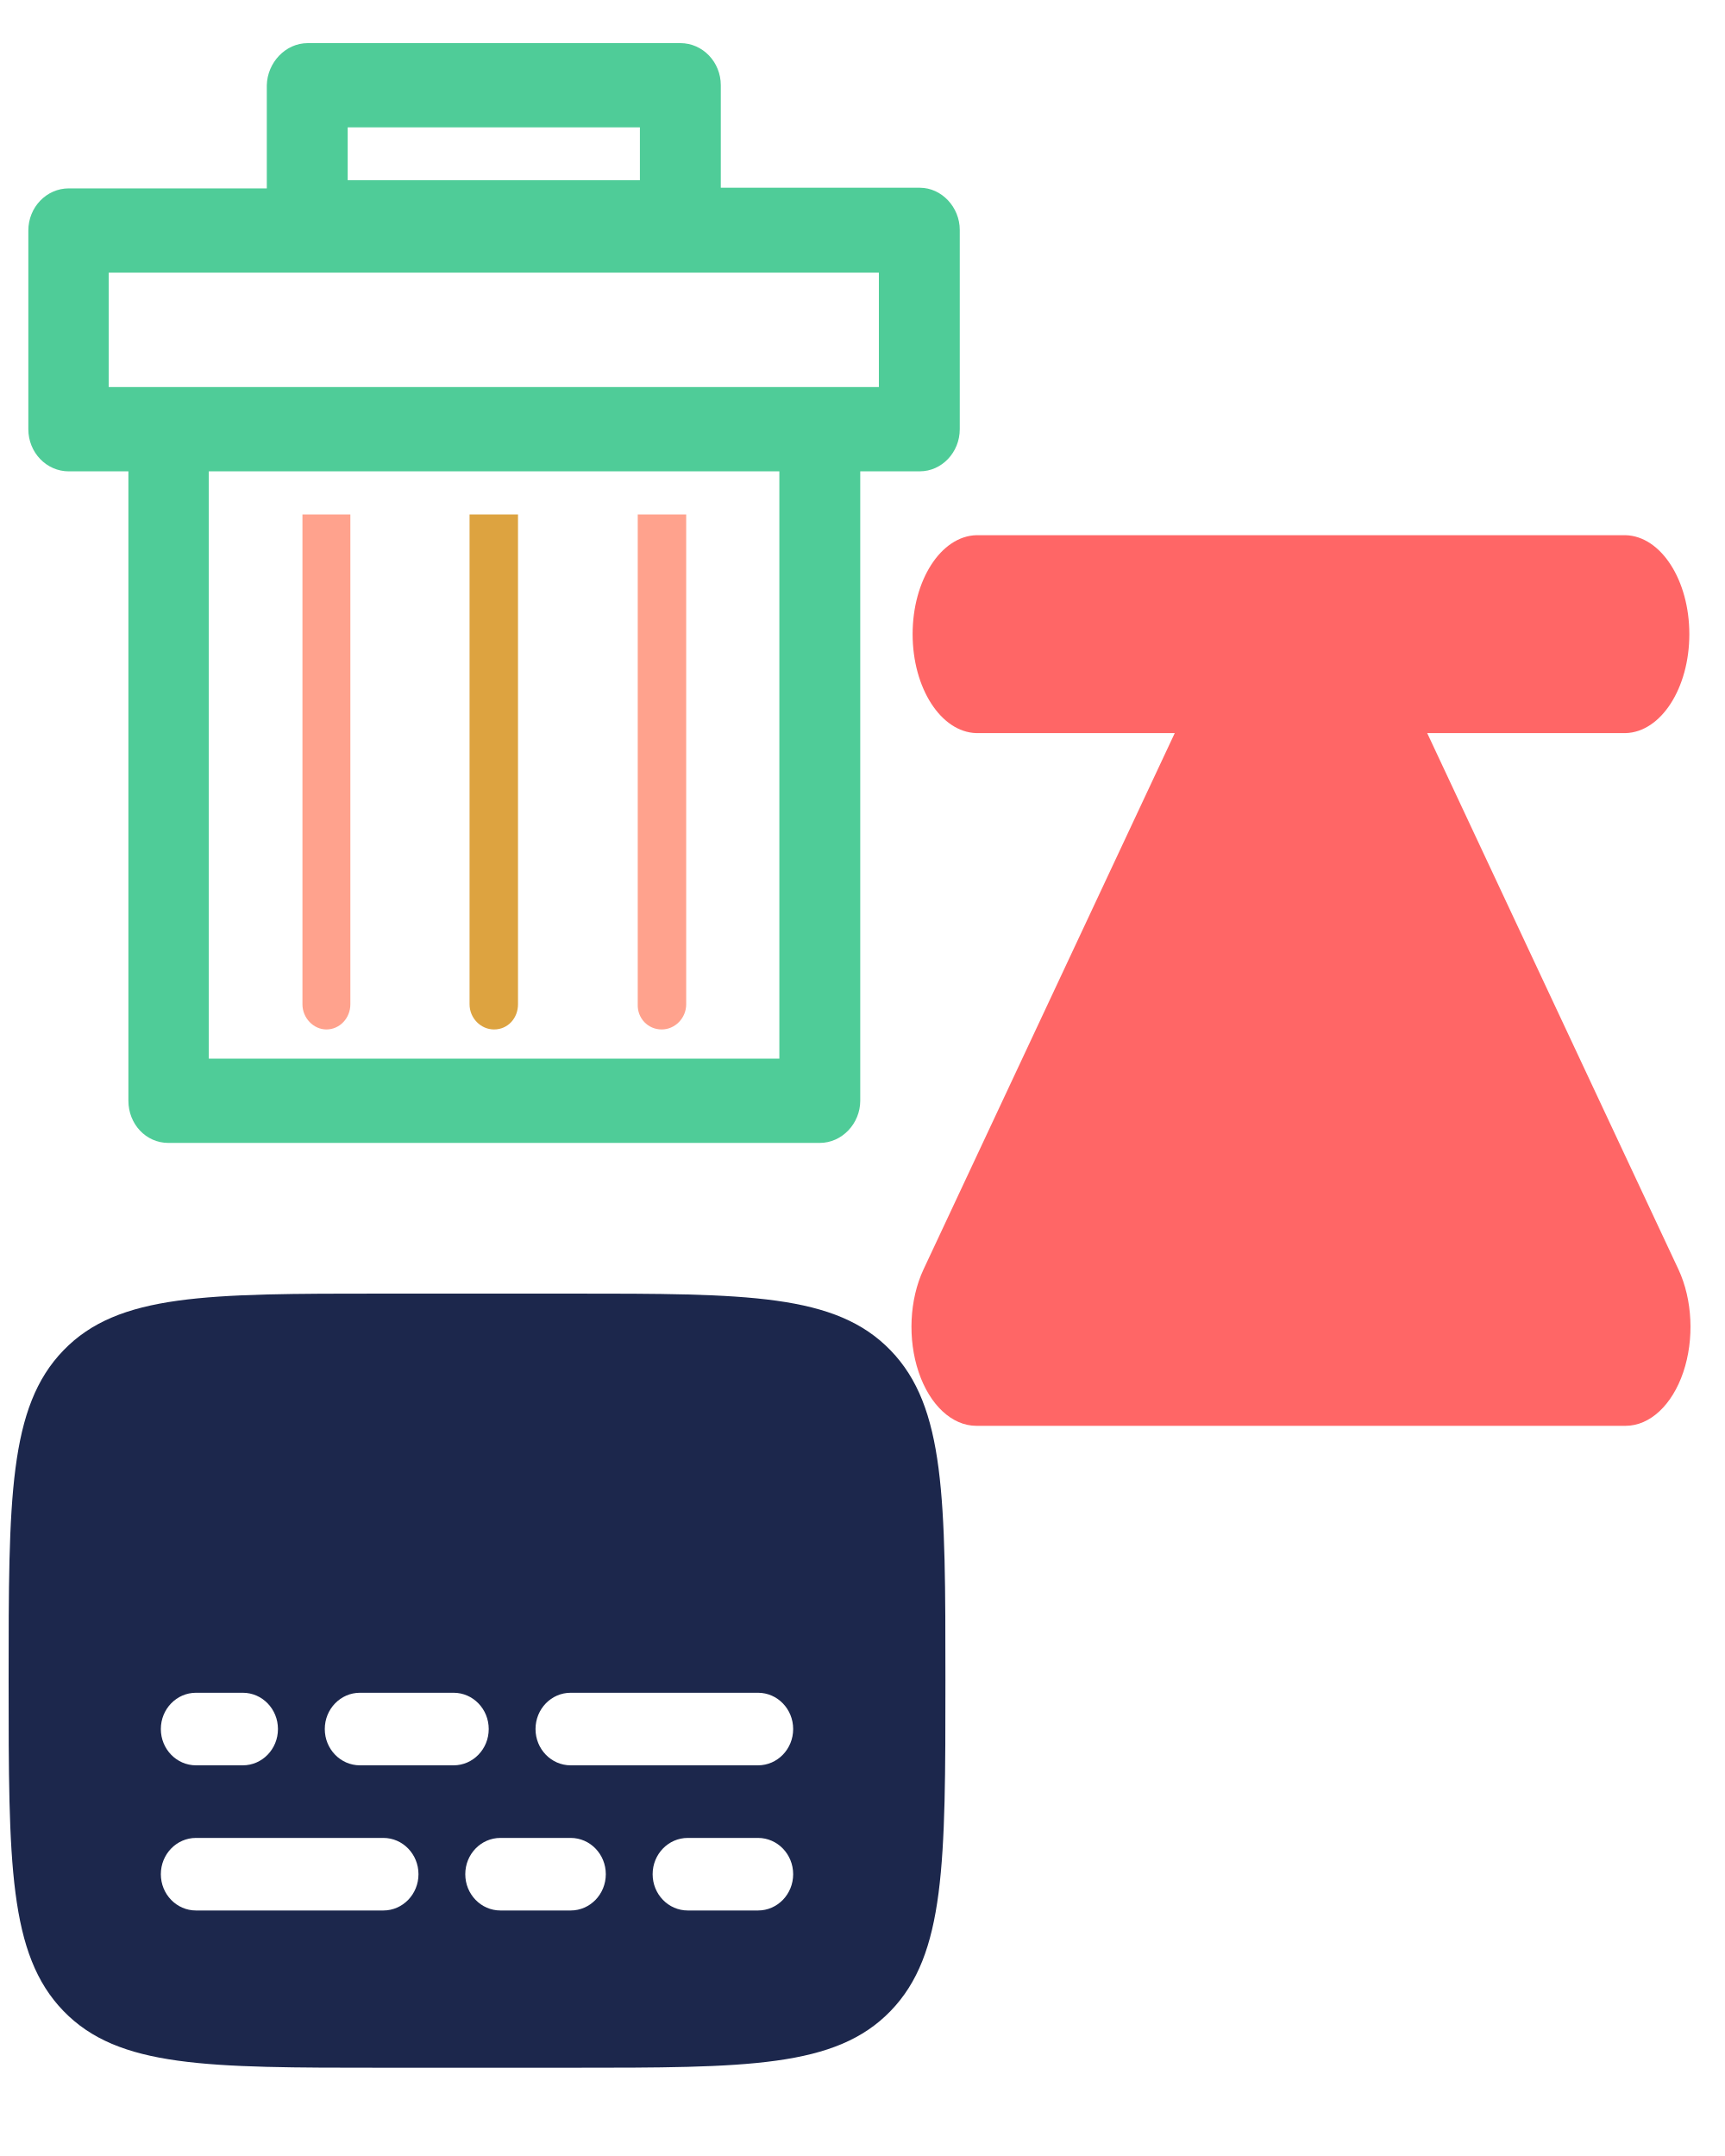
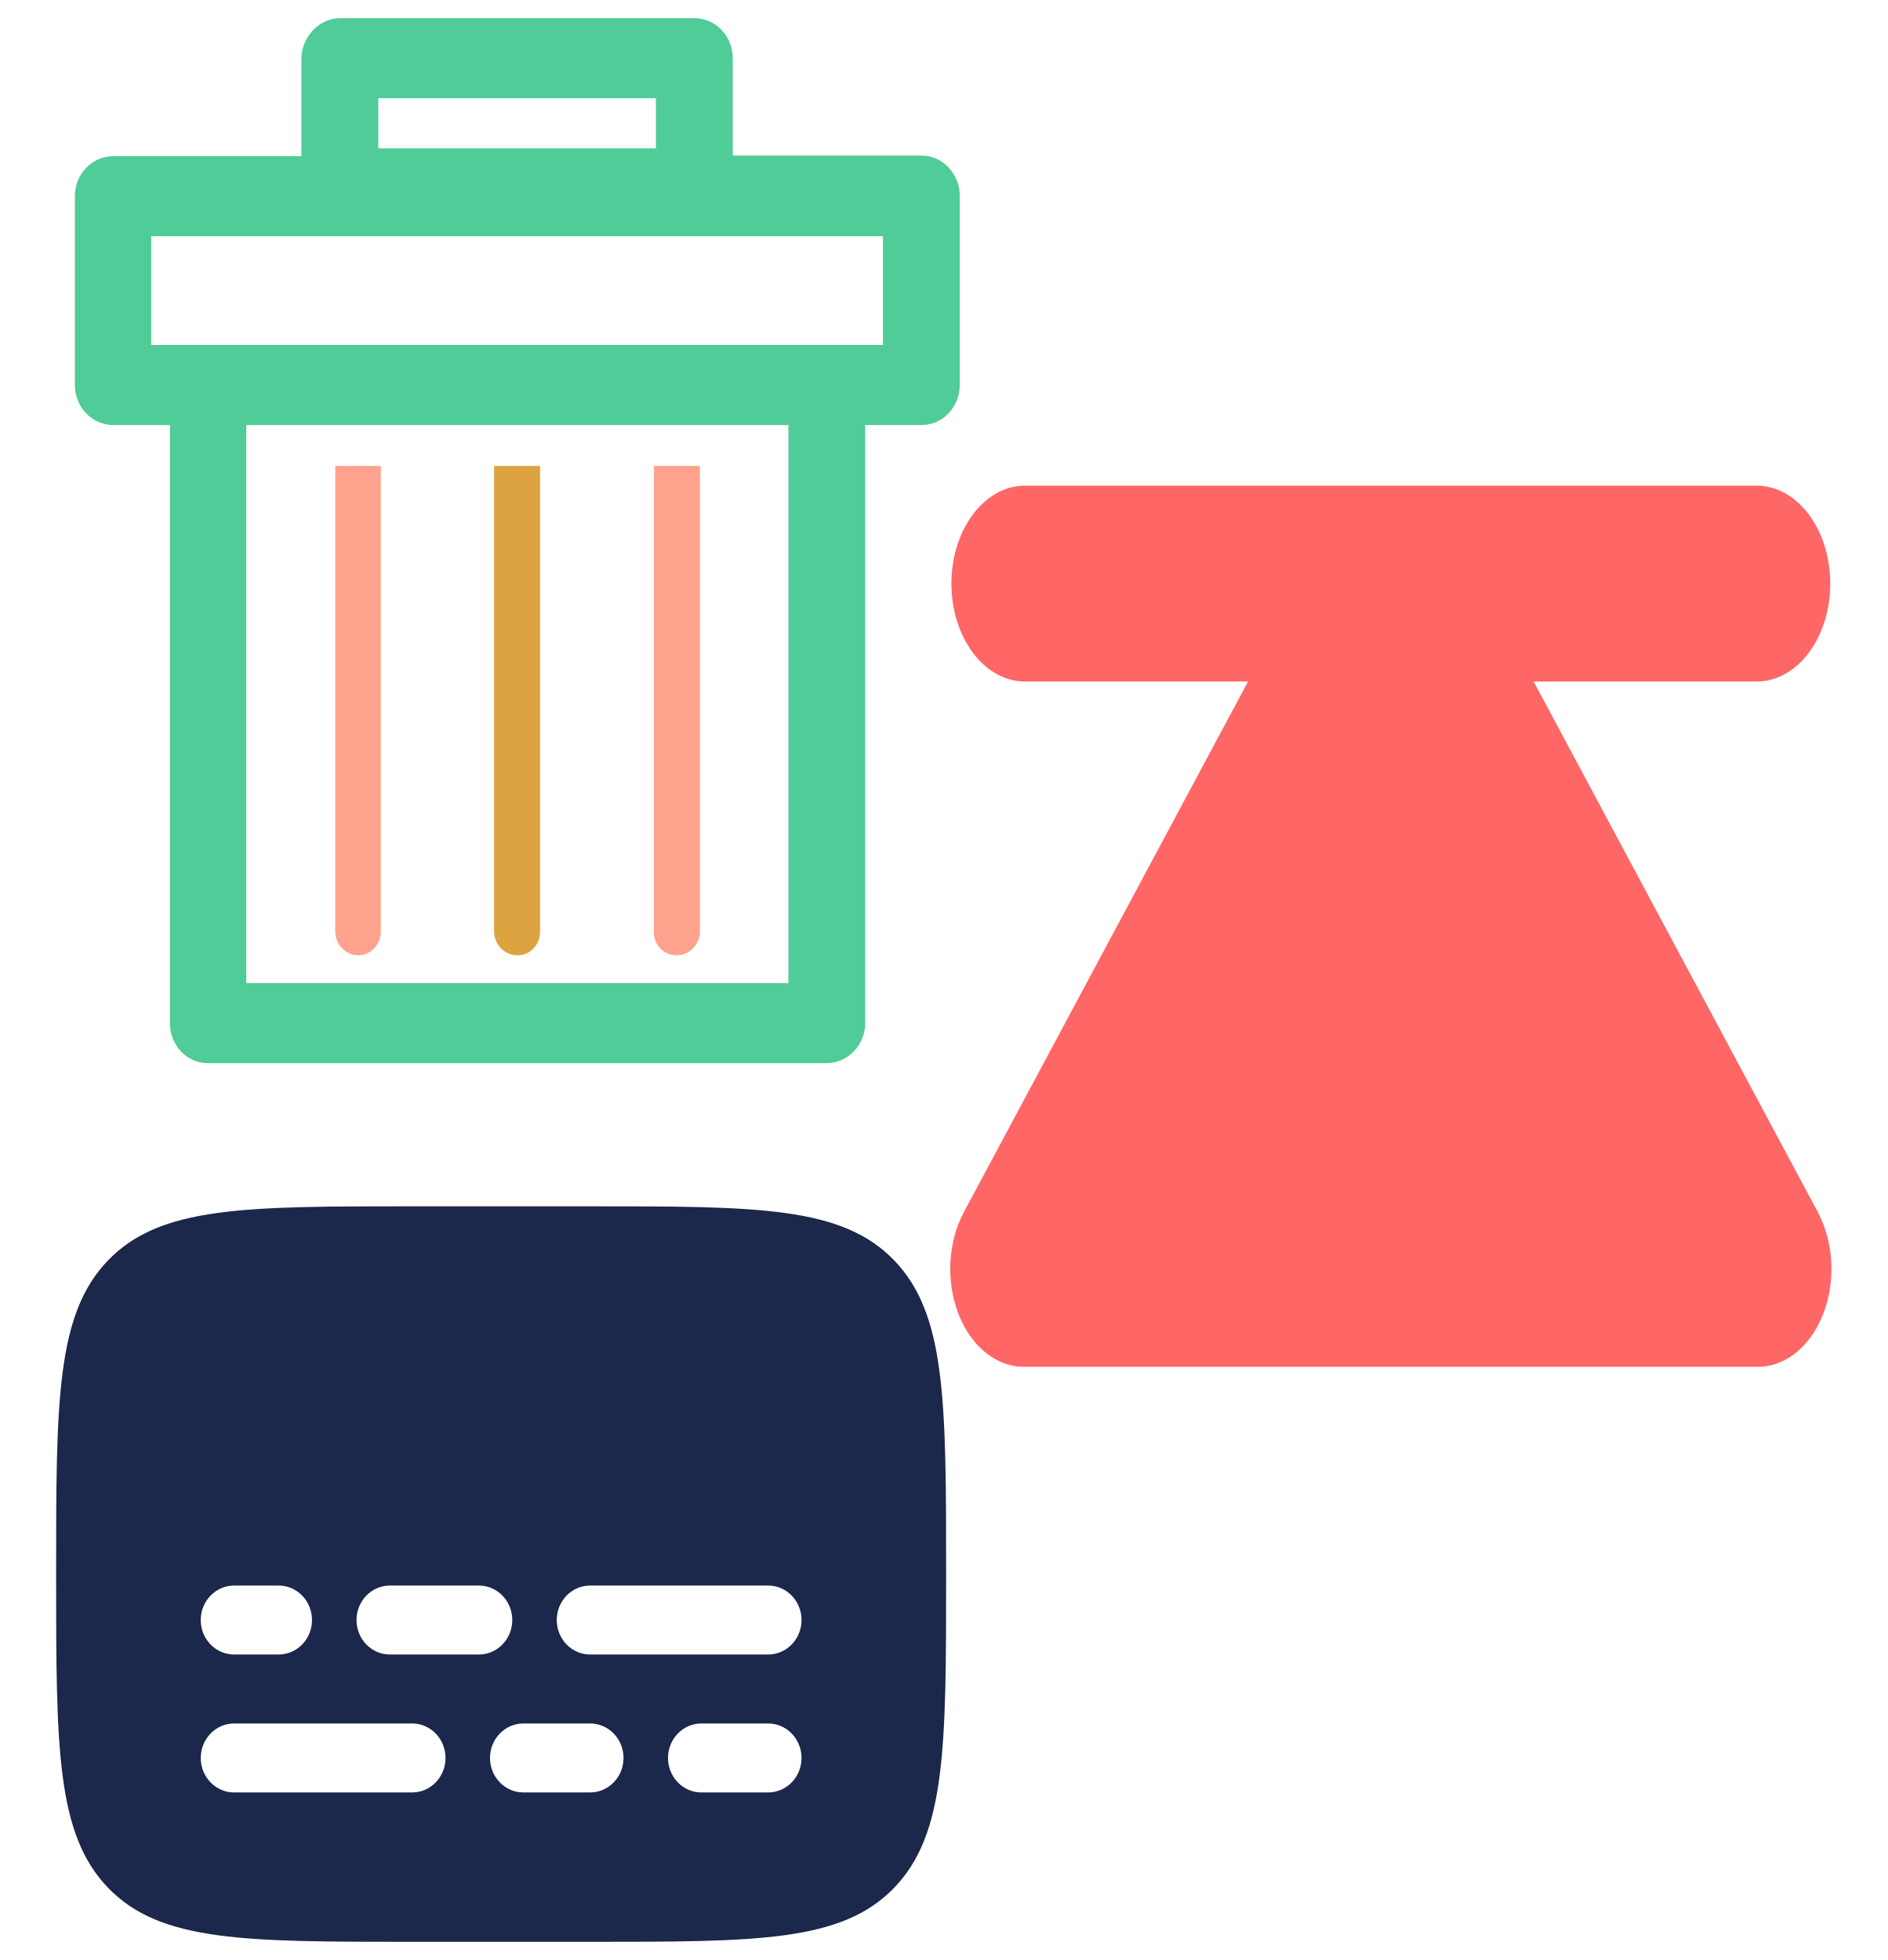
- <svg xmlns="http://www.w3.org/2000/svg" width="40" height="50" viewBox="0 0 51.2 64" class="icon" version="1.1" id="svg4">
+ <svg xmlns="http://www.w3.org/2000/svg" width="52" height="54" viewBox="0 0 66.56 69.12" class="icon" version="1.1" id="svg4">
  <defs id="defs4" />
-   <path fill-rule="evenodd" clip-rule="evenodd" d="m 0.256,49.89 c 0,-5.416 0,-8.125 1.629,-9.807 C 3.513,38.4 6.135,38.4 11.378,38.4 h 5.561 c 5.243,0 7.864,0 9.493,1.683 1.629,1.683 1.629,4.391 1.629,9.807 0,5.416 0,8.125 -1.629,9.807 -1.629,1.683 -4.25,1.683 -9.493,1.683 h -5.561 c -5.243,0 -7.864,0 -9.493,-1.683 C 0.256,58.015 0.256,55.306 0.256,49.89 Z m 5.561,4.668 c -0.576,0 -1.043,0.482 -1.043,1.077 0,0.595 0.467,1.077 1.043,1.077 h 5.561 c 0.576,0 1.043,-0.482 1.043,-1.077 0,-0.595 -0.467,-1.077 -1.043,-1.077 z M 8.25,51.326 c 0,-0.595 -0.467,-1.077 -1.043,-1.077 H 5.817 c -0.576,0 -1.043,0.482 -1.043,1.077 0,0.595 0.467,1.077 1.043,1.077 h 1.39 c 0.576,0 1.043,-0.482 1.043,-1.077 z m 5.213,-1.077 c 0.576,0 1.043,0.482 1.043,1.077 0,0.595 -0.467,1.077 -1.043,1.077 H 10.683 c -0.576,0 -1.043,-0.482 -1.043,-1.077 0,-0.595 0.467,-1.077 1.043,-1.077 z m 10.079,1.077 c 0,-0.595 -0.467,-1.077 -1.043,-1.077 h -5.561 c -0.576,0 -1.043,0.482 -1.043,1.077 0,0.595 0.467,1.077 1.043,1.077 h 5.561 c 0.576,0 1.043,-0.482 1.043,-1.077 z m -8.689,3.232 c -0.576,0 -1.043,0.482 -1.043,1.077 0,0.595 0.467,1.077 1.043,1.077 h 2.085 c 0.576,0 1.043,-0.482 1.043,-1.077 0,-0.595 -0.467,-1.077 -1.043,-1.077 z m 4.518,1.077 c 0,-0.595 0.467,-1.077 1.043,-1.077 h 2.085 c 0.576,0 1.043,0.482 1.043,1.077 0,0.595 -0.467,1.077 -1.043,1.077 h -2.085 c -0.576,0 -1.043,-0.482 -1.043,-1.077 z" fill="#1c274c" id="path1-4" style="stroke-width:1.413" />
-   <path d="m 19.64,30.559 c 0.395,0 0.727,-0.336 0.727,-0.747 V 15.271 H 18.929 V 29.812 c -0.016,0.411 0.3,0.747 0.711,0.747 z" fill="#ffa28d" id="path1" style="stroke-width:0.034" />
-   <path d="m 14.664,30.559 c 0.411,0 0.711,-0.336 0.711,-0.747 V 15.271 H 13.937 V 29.812 c 0,0.411 0.332,0.747 0.727,0.747 z" fill="#ffd561" id="path2" style="fill:#dda340;fill-opacity:1;stroke-width:0.034" />
-   <path d="m 9.688,30.559 c 0.395,0 0.711,-0.336 0.711,-0.747 V 15.271 H 8.977 V 29.812 c 0,0.411 0.332,0.747 0.711,0.747 z" fill="#ffa28d" id="path3" style="stroke-width:0.034" />
-   <path d="M 27.302,5.573 H 21.394 V 2.531 C 21.394,1.84 20.857,1.28 20.193,1.28 H 9.135 c -0.663,0 -1.201,0.579 -1.216,1.251 V 5.592 H 2.042 c -0.663,0 -1.201,0.56 -1.201,1.251 v 5.898 c 0,0.691 0.537,1.251 1.201,1.251 H 3.811 V 32.676 c 0,0.691 0.521,1.251 1.185,1.251 H 24.332 c 0.663,0 1.201,-0.579 1.201,-1.251 V 13.991 h 1.769 c 0.648,0 1.185,-0.56 1.185,-1.251 V 6.824 c 0,-0.672 -0.537,-1.251 -1.185,-1.251 z M 10.32,3.781 h 8.673 v 1.568 H 10.32 Z M 23.116,31.425 H 6.197 V 13.991 H 23.132 V 31.425 Z M 26.086,11.49 H 3.227 V 8.093 H 26.086 Z" fill="#5fffba" id="path4" style="fill:#4fcc98;fill-opacity:1;stroke-width:0.034" />
-   <path d="m 49.819,37.684 a 1.927,2.938 0 0 1 -1.569,4.641 H 28.979 A 1.927,2.938 0 0 1 27.41,37.684 l 7.458,-15.922 h -5.889 a 1.927,2.938 0 0 1 0,-5.875 h 19.271 a 1.927,2.938 0 0 1 0,5.875 H 42.361 Z" fill="#66ff66" stroke-width="4.759" id="path1-2-2" style="fill:#ff6666;fill-opacity:1" />
+   <g id="g1">
+     <path fill-rule="evenodd" clip-rule="evenodd" d="m 1.979,55.51 c 0,-6.114 0,-9.171 1.838,-11.07 1.838,-1.899 4.797,-1.899 10.715,-1.899 h 6.277 c 5.918,0 8.877,0 10.715,1.899 1.839,1.899 1.839,4.956 1.839,11.07 0,6.114 0,9.171 -1.839,11.07 -1.838,1.899 -4.797,1.899 -10.715,1.899 h -6.277 c -5.918,0 -8.877,0 -10.715,-1.899 C 1.979,64.681 1.979,61.624 1.979,55.51 Z m 6.277,5.269 c -0.65,0 -1.177,0.544 -1.177,1.216 0,0.672 0.527,1.216 1.177,1.216 h 6.277 c 0.65,0 1.177,-0.544 1.177,-1.216 0,-0.672 -0.527,-1.216 -1.177,-1.216 z m 2.746,-3.648 c 0,-0.672 -0.527,-1.216 -1.177,-1.216 H 8.256 c -0.65,0 -1.177,0.544 -1.177,1.216 0,0.672 0.527,1.216 1.177,1.216 h 1.569 c 0.65,0 1.177,-0.544 1.177,-1.216 z m 5.885,-1.216 c 0.65,0 1.177,0.544 1.177,1.216 0,0.672 -0.527,1.216 -1.177,1.216 h -3.138 c -0.65,0 -1.177,-0.544 -1.177,-1.216 0,-0.672 0.527,-1.216 1.177,-1.216 z m 11.377,1.216 c 0,-0.672 -0.527,-1.216 -1.177,-1.216 h -6.277 c -0.65,0 -1.177,0.544 -1.177,1.216 0,0.672 0.527,1.216 1.177,1.216 h 6.277 c 0.65,0 1.177,-0.544 1.177,-1.216 z m -9.808,3.648 c -0.65,0 -1.177,0.544 -1.177,1.216 0,0.672 0.527,1.216 1.177,1.216 h 2.354 c 0.65,0 1.177,-0.544 1.177,-1.216 0,-0.672 -0.527,-1.216 -1.177,-1.216 z m 5.1,1.216 c 0,-0.672 0.527,-1.216 1.177,-1.216 h 2.354 c 0.65,0 1.177,0.544 1.177,1.216 0,0.672 -0.527,1.216 -1.177,1.216 h -2.354 c -0.65,0 -1.177,-0.544 -1.177,-1.216 z" fill="#1c274c" id="path1-4" style="stroke-width:1.595" />
+     <path d="m 23.86,33.689 c 0.446,0 0.82,-0.379 0.82,-0.843 V 16.433 h -1.623 v 16.413 c -0.018,0.464 0.339,0.843 0.802,0.843 z" fill="#ffa28d" id="path1" style="stroke-width:0.038" />
+     <path d="m 18.243,33.689 c 0.464,0 0.802,-0.379 0.802,-0.843 V 16.433 h -1.623 v 16.413 c 0,0.464 0.374,0.843 0.82,0.843 z" fill="#ffd561" id="path2" style="fill:#dda340;fill-opacity:1;stroke-width:0.038" />
+     <path d="m 12.626,33.689 c 0.446,0 0.802,-0.379 0.802,-0.843 V 16.433 H 11.823 v 16.413 c 0,0.464 0.374,0.843 0.802,0.843 z" fill="#ffa28d" id="path3" style="stroke-width:0.038" />
+     <path d="m 32.508,5.486 h -6.669 V 2.052 c 0,-0.78 -0.606,-1.412 -1.355,-1.412 H 12.001 c -0.749,0 -1.355,0.653 -1.373,1.412 V 5.507 H 3.995 c -0.749,0 -1.355,0.632 -1.355,1.412 v 6.658 c 0,0.78 0.606,1.412 1.355,1.412 h 1.997 v 21.091 c 0,0.78 0.588,1.412 1.337,1.412 h 21.826 c 0.749,0 1.355,-0.653 1.355,-1.412 V 14.988 h 1.997 c 0.731,0 1.337,-0.632 1.337,-1.412 V 6.898 c 0,-0.759 -0.606,-1.412 -1.337,-1.412 z M 13.339,3.463 h 9.79 V 5.233 H 13.339 Z M 27.783,34.668 H 8.685 V 14.988 H 27.801 v 19.679 z M 31.135,12.165 H 5.332 V 8.33 H 31.135 Z" fill="#5fffba" id="path4" style="fill:#4fcc98;fill-opacity:1;stroke-width:0.038" />
+     <path d="m 64.101,42.746 a 2.59,3.453 0 0 1 -2.108,5.455 H 36.096 A 2.59,3.453 0 0 1 33.988,42.746 L 44.01,24.033 h -7.914 a 2.59,3.453 0 0 1 0,-6.905 h 25.897 a 2.59,3.453 0 0 1 0,6.905 h -7.914 z" fill="#66ff66" stroke-width="5.98" id="path1-2-2" style="fill:#ff6666;fill-opacity:1" />
+   </g>
</svg>
